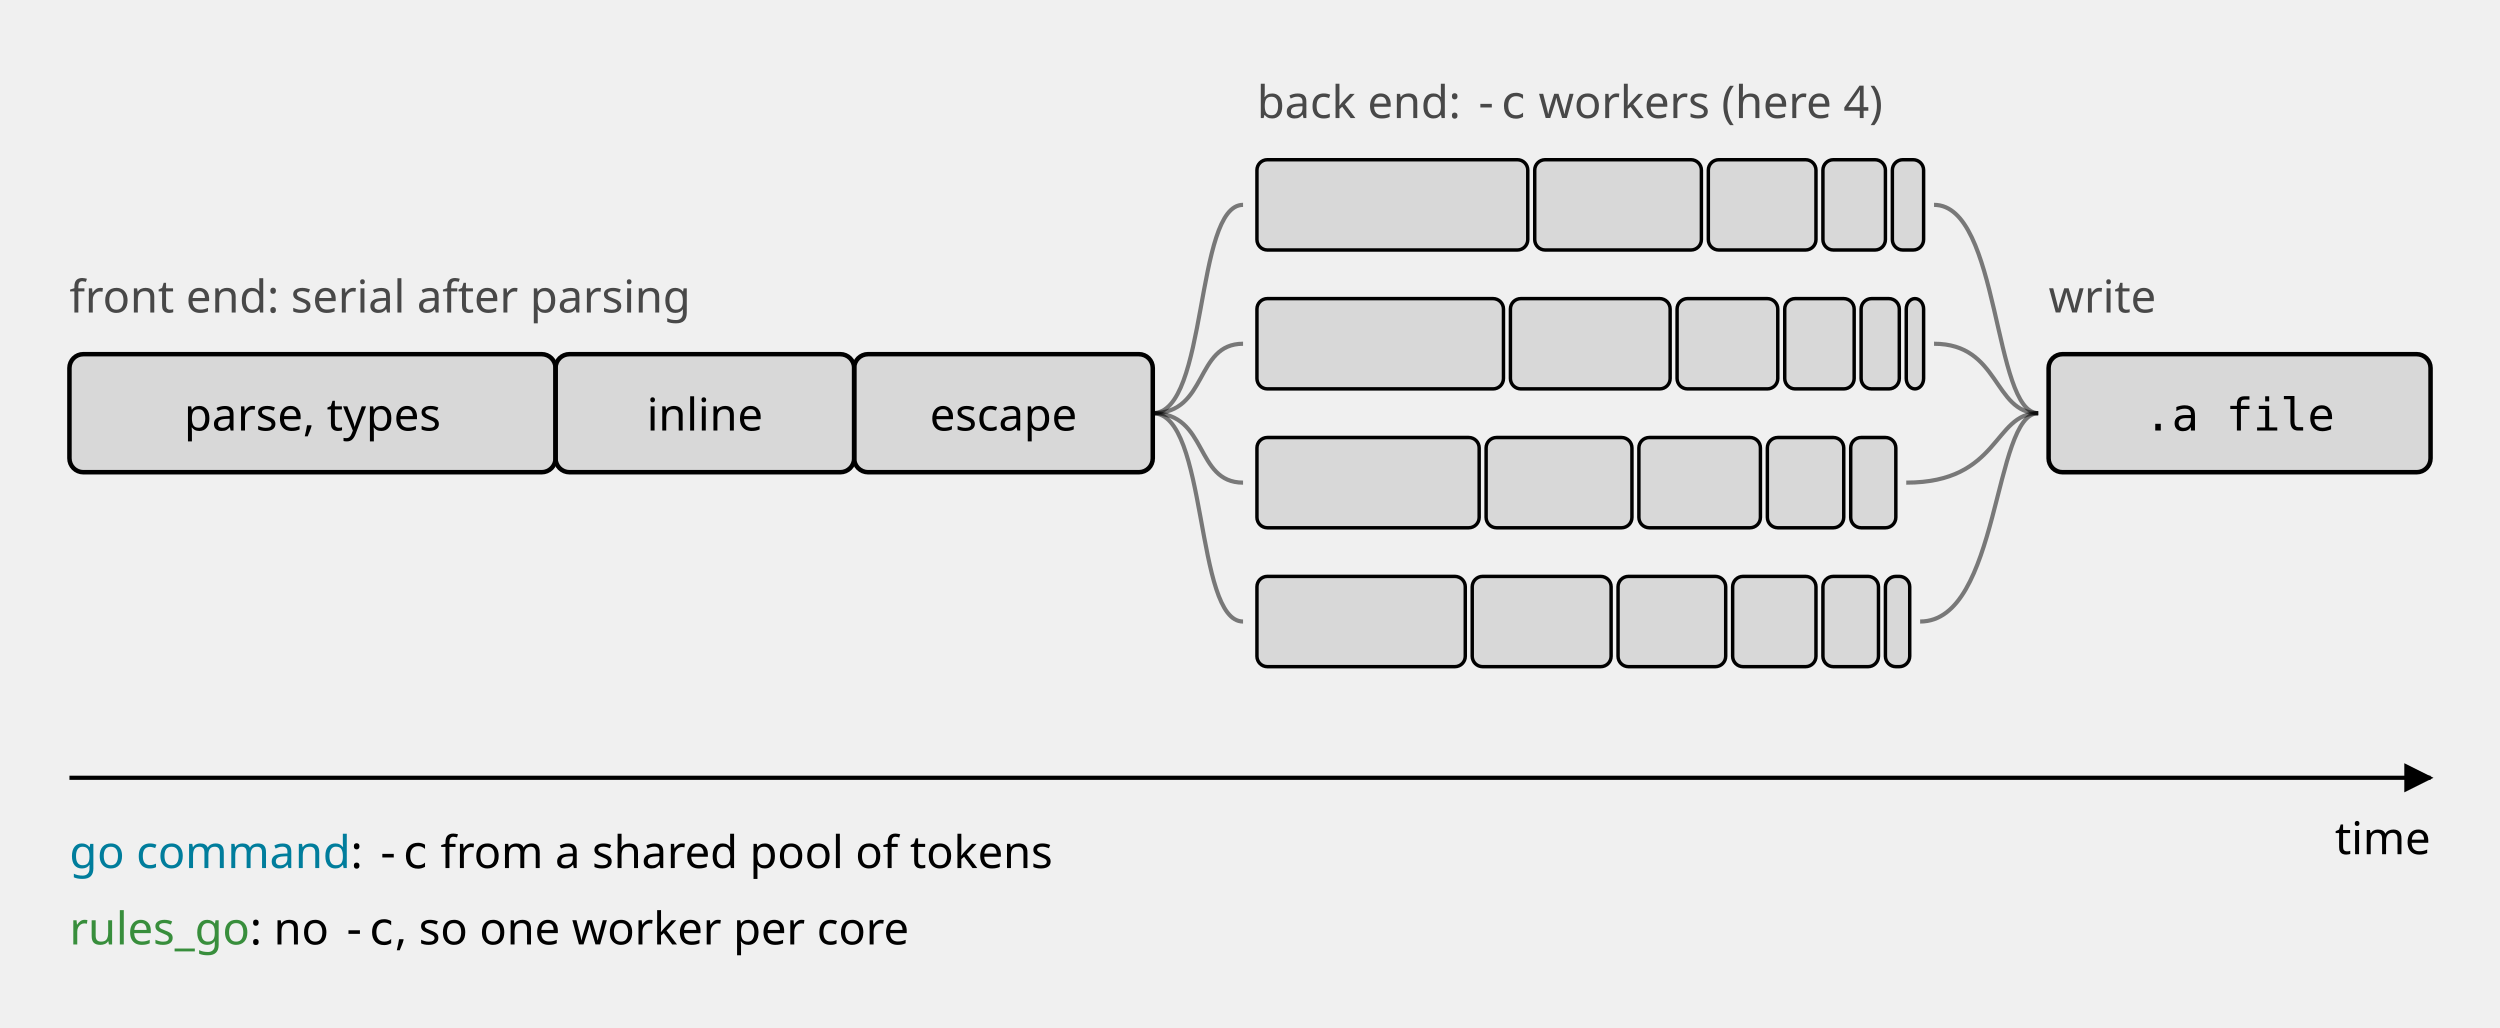
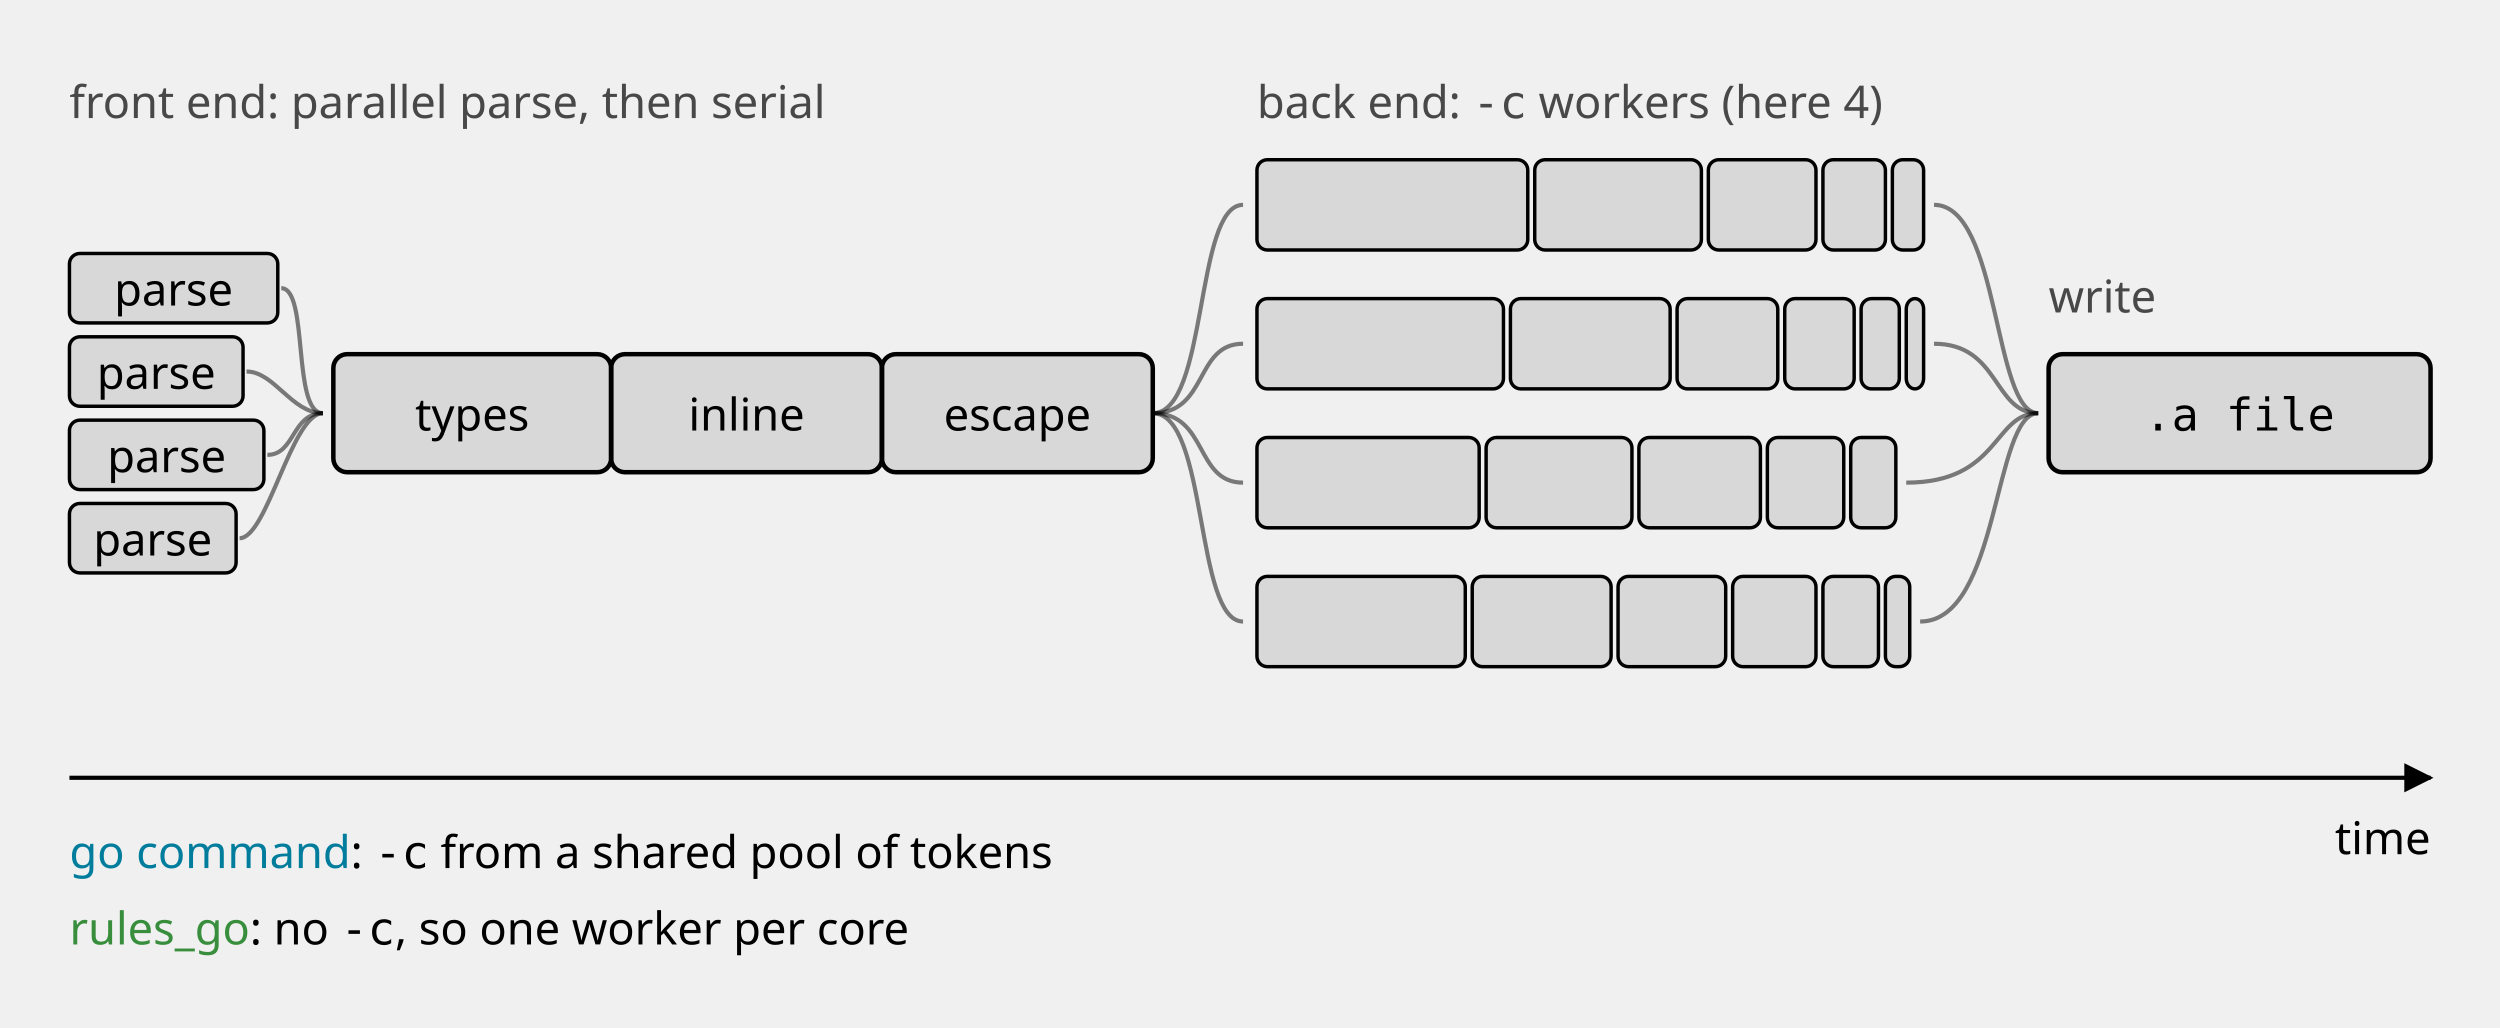
<svg xmlns="http://www.w3.org/2000/svg" viewBox="0 0 720 296" role="img" aria-labelledby="f51-title">
  <style>
    .f51 { font-family: ui-sans-serif, system-ui, sans-serif; font-size: 14px; fill: currentColor; }
    .f51-sm { font-size: 13px; }
    .f51-head { font-size: 13px; fill-opacity: .7; }
    .f51-mono { font-family: ui-monospace, SFMono-Regular, Menlo, monospace; font-size: 13px; }
    .f51-fe { fill: currentColor; fill-opacity: .10; stroke: currentColor; stroke-width: 1.3; }
    .f51-fn { fill: currentColor; fill-opacity: .10; stroke: currentColor; stroke-width: 1; }
    .f51-edge { fill: none; stroke: currentColor; stroke-opacity: .5; stroke-width: 1.2; }
    .f51-axis { fill: none; stroke: currentColor; stroke-width: 1.2; }
    .f51-go { fill: #007D9C; }
    .f51-bz { fill: #388E3C; }
    /* One 8 s loop: a cursor sweeps left to right and reveals the work done so far; hold at the end. */
    .f51-curtain { animation: f51-sweep 8s linear infinite; }
    .f51-now { opacity: 0; animation: f51-move 8s linear infinite; }
    @keyframes f51-sweep { 0% { transform: scaleX(0.02) } 75%, 100% { transform: scaleX(1) } }
    @keyframes f51-move { 0% { transform: translateX(0); opacity: 1 } 75% { transform: translateX(680px); opacity: 1 } 78%, 100% { transform: translateX(680px); opacity: 0 } }
    @media (prefers-reduced-motion: reduce) { * { animation: none !important; } }
  </style>
  <defs>
    <mask id="f51-reveal" maskUnits="userSpaceOnUse" x="0" y="0" width="720" height="224">
      <rect class="f51-curtain" x="0" y="0" width="720" height="224" fill="#fff" />
    </mask>
    <marker id="f51-arrow" viewBox="0 0 10 10" refX="9" refY="5" markerWidth="7" markerHeight="7" orient="auto-start-reverse">
      <path d="M0,0 L10,5 L0,10 z" fill="currentColor" />
    </marker>
  </defs>
  <g class="f51">
-     <text class="f51-head" x="20" y="90">front end: serial after parsing</text>
+     <text class="f51-head" x="20" y="34">front end: parallel parse, then serial</text>
    <text class="f51-head" x="362" y="34">back end: <tspan class="f51-mono">-c</tspan> workers (here 4)</text>
    <text class="f51-head" x="590" y="90">write</text>
    <g mask="url(#f51-reveal)">
-       <rect class="f51-fe" x="20" y="102.0" width="140" height="34" rx="4" />
-       <rect class="f51-fe" x="160" y="102.0" width="86" height="34" rx="4" />
-       <rect class="f51-fe" x="246" y="102.0" width="86" height="34" rx="4" />
-       <text class="f51-sm" x="90" y="124.0" text-anchor="middle">parse, types</text>
-       <text class="f51-sm" x="203" y="124.0" text-anchor="middle">inline</text>
-       <text class="f51-sm" x="289" y="124.0" text-anchor="middle">escape</text>
+       <rect class="f51-fn" x="20" y="73" width="60" height="20" rx="3" />
+       <rect class="f51-fn" x="20" y="97" width="50" height="20" rx="3" />
+       <rect class="f51-fn" x="20" y="121" width="56" height="20" rx="3" />
+       <rect class="f51-fn" x="20" y="145" width="48" height="20" rx="3" />
+       <text class="f51-sm" x="50" y="88" text-anchor="middle">parse</text>
+       <text class="f51-sm" x="45" y="112" text-anchor="middle">parse</text>
+       <text class="f51-sm" x="48" y="136" text-anchor="middle">parse</text>
+       <text class="f51-sm" x="44" y="160" text-anchor="middle">parse</text>
+       <path class="f51-edge" d="M81,83 C89,83 84,119 93,119" />
+       <path class="f51-edge" d="M71,107 C79,107 84,119 93,119" />
+       <path class="f51-edge" d="M77,131 C85,131 84,119 93,119" />
+       <path class="f51-edge" d="M69,155 C77,155 84,119 93,119" />
+       <rect class="f51-fe" x="96" y="102.0" width="80" height="34" rx="4" />
+       <rect class="f51-fe" x="176" y="102.0" width="78" height="34" rx="4" />
+       <rect class="f51-fe" x="254" y="102.0" width="78" height="34" rx="4" />
+       <text class="f51-sm" x="136" y="124.0" text-anchor="middle">types</text>
+       <text class="f51-sm" x="215" y="124.0" text-anchor="middle">inline</text>
+       <text class="f51-sm" x="293" y="124.0" text-anchor="middle">escape</text>
      <path class="f51-edge" d="M332,119.0 C348,119.0 344,59.0 358,59.0" />
      <path class="f51-edge" d="M332,119.0 C348,119.0 344,99.0 358,99.0" />
      <path class="f51-edge" d="M332,119.0 C348,119.0 344,139.0 358,139.0" />
      <path class="f51-edge" d="M332,119.0 C348,119.0 344,179.0 358,179.0" />
      <rect class="f51-fn" x="362" y="46" width="78" height="26" rx="3" />
      <rect class="f51-fn" x="442" y="46" width="48" height="26" rx="3" />
      <rect class="f51-fn" x="492" y="46" width="31" height="26" rx="3" />
      <rect class="f51-fn" x="525" y="46" width="18" height="26" rx="3" />
      <rect class="f51-fn" x="545" y="46" width="9" height="26" rx="3" />
      <rect class="f51-fn" x="362" y="86" width="71" height="26" rx="3" />
      <rect class="f51-fn" x="435" y="86" width="46" height="26" rx="3" />
      <rect class="f51-fn" x="483" y="86" width="29" height="26" rx="3" />
      <rect class="f51-fn" x="514" y="86" width="20" height="26" rx="3" />
      <rect class="f51-fn" x="536" y="86" width="11" height="26" rx="3" />
      <rect class="f51-fn" x="549" y="86" width="5" height="26" rx="3" />
      <rect class="f51-fn" x="362" y="126" width="64" height="26" rx="3" />
      <rect class="f51-fn" x="428" y="126" width="42" height="26" rx="3" />
      <rect class="f51-fn" x="472" y="126" width="35" height="26" rx="3" />
      <rect class="f51-fn" x="509" y="126" width="22" height="26" rx="3" />
      <rect class="f51-fn" x="533" y="126" width="13" height="26" rx="3" />
      <rect class="f51-fn" x="362" y="166" width="60" height="26" rx="3" />
      <rect class="f51-fn" x="424" y="166" width="40" height="26" rx="3" />
      <rect class="f51-fn" x="466" y="166" width="31" height="26" rx="3" />
      <rect class="f51-fn" x="499" y="166" width="24" height="26" rx="3" />
      <rect class="f51-fn" x="525" y="166" width="16" height="26" rx="3" />
      <rect class="f51-fn" x="543" y="166" width="7" height="26" rx="3" />
      <path class="f51-edge" d="M557,59.0 C576,59.0 574,119.0 587,119.0" />
      <path class="f51-edge" d="M557,99.0 C576,99.0 574,119.0 587,119.0" />
      <path class="f51-edge" d="M549,139.0 C576,139.0 574,119.0 587,119.0" />
      <path class="f51-edge" d="M553,179.0 C576,179.0 574,119.0 587,119.0" />
      <rect class="f51-fe" x="590" y="102.0" width="110" height="34" rx="4" />
      <text class="f51-sm f51-mono" x="645.0" y="124.0" text-anchor="middle">.a file</text>
    </g>
    <line class="f51-now f51-axis" x1="20" y1="40" x2="20" y2="220" stroke-dasharray="3 3" />
    <line class="f51-axis" x1="20" y1="224" x2="700" y2="224" marker-end="url(#f51-arrow)" />
    <text class="f51-sm" x="700" y="246" text-anchor="end">time</text>
    <text class="f51-sm" x="20" y="250">
      <tspan class="f51-go">go command</tspan>: <tspan class="f51-mono">-c</tspan> from a shared pool of tokens</text>
    <text class="f51-sm" x="20" y="272">
      <tspan class="f51-bz">rules_go</tspan>: no <tspan class="f51-mono">-c</tspan>, so one worker per core</text>
  </g>
</svg>
